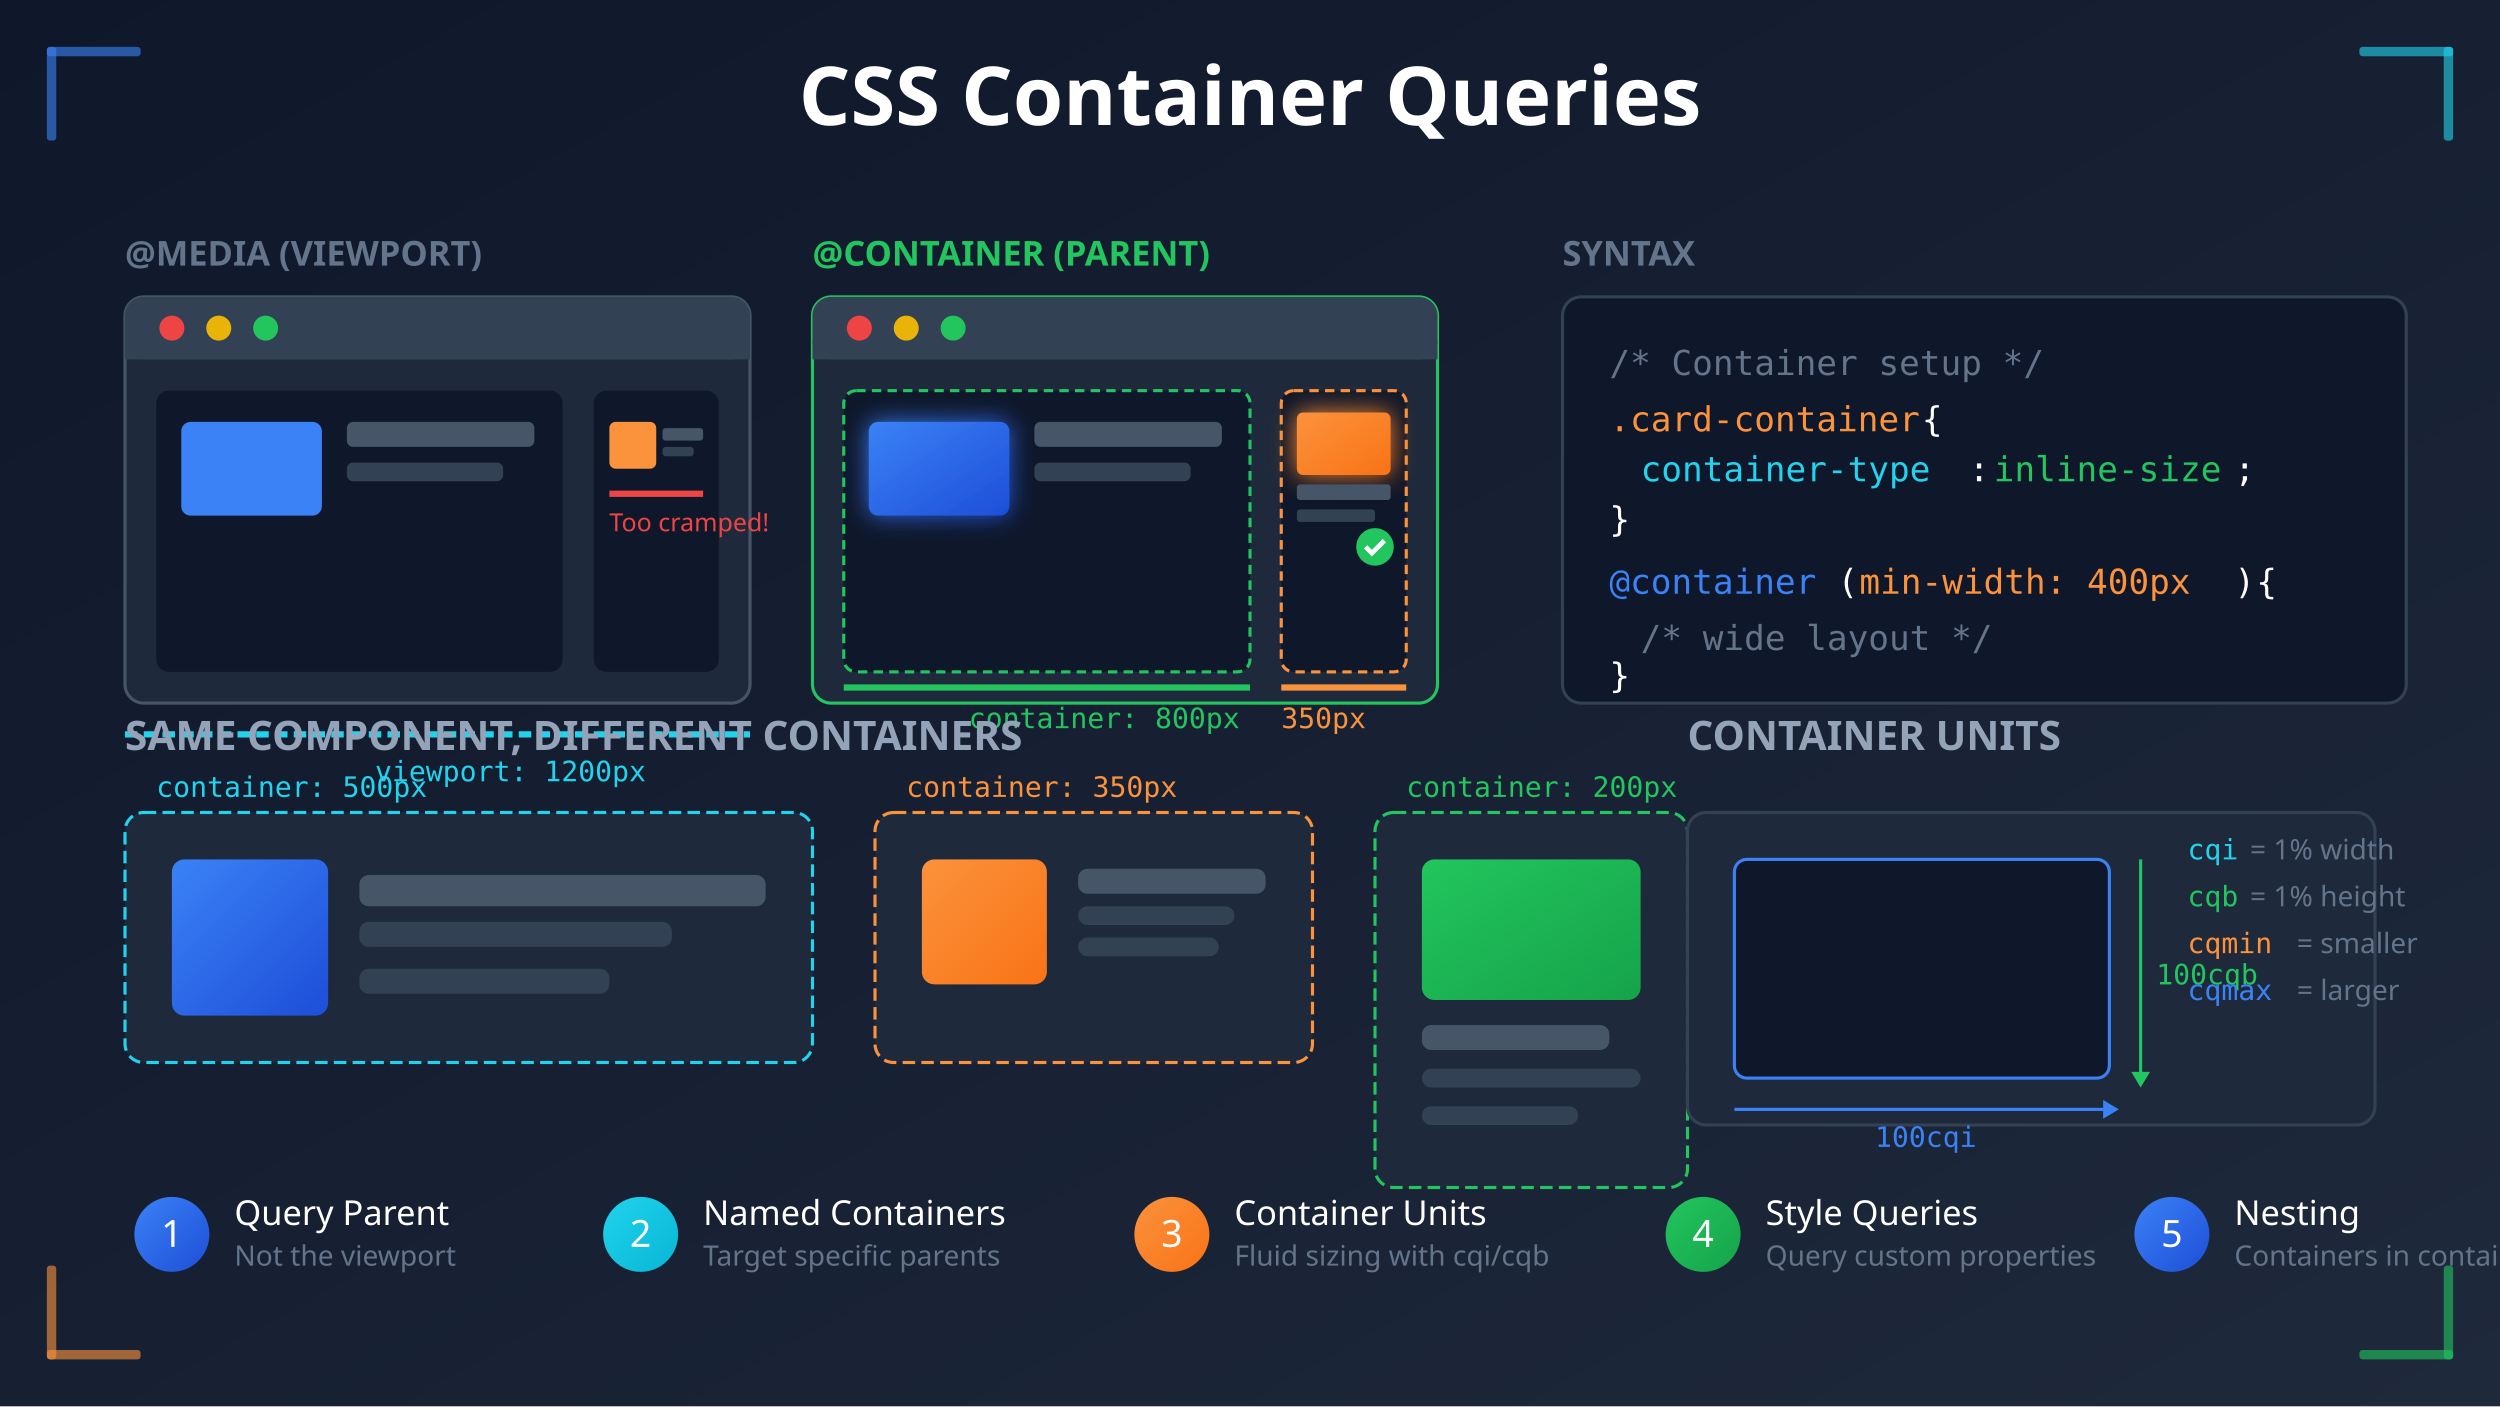
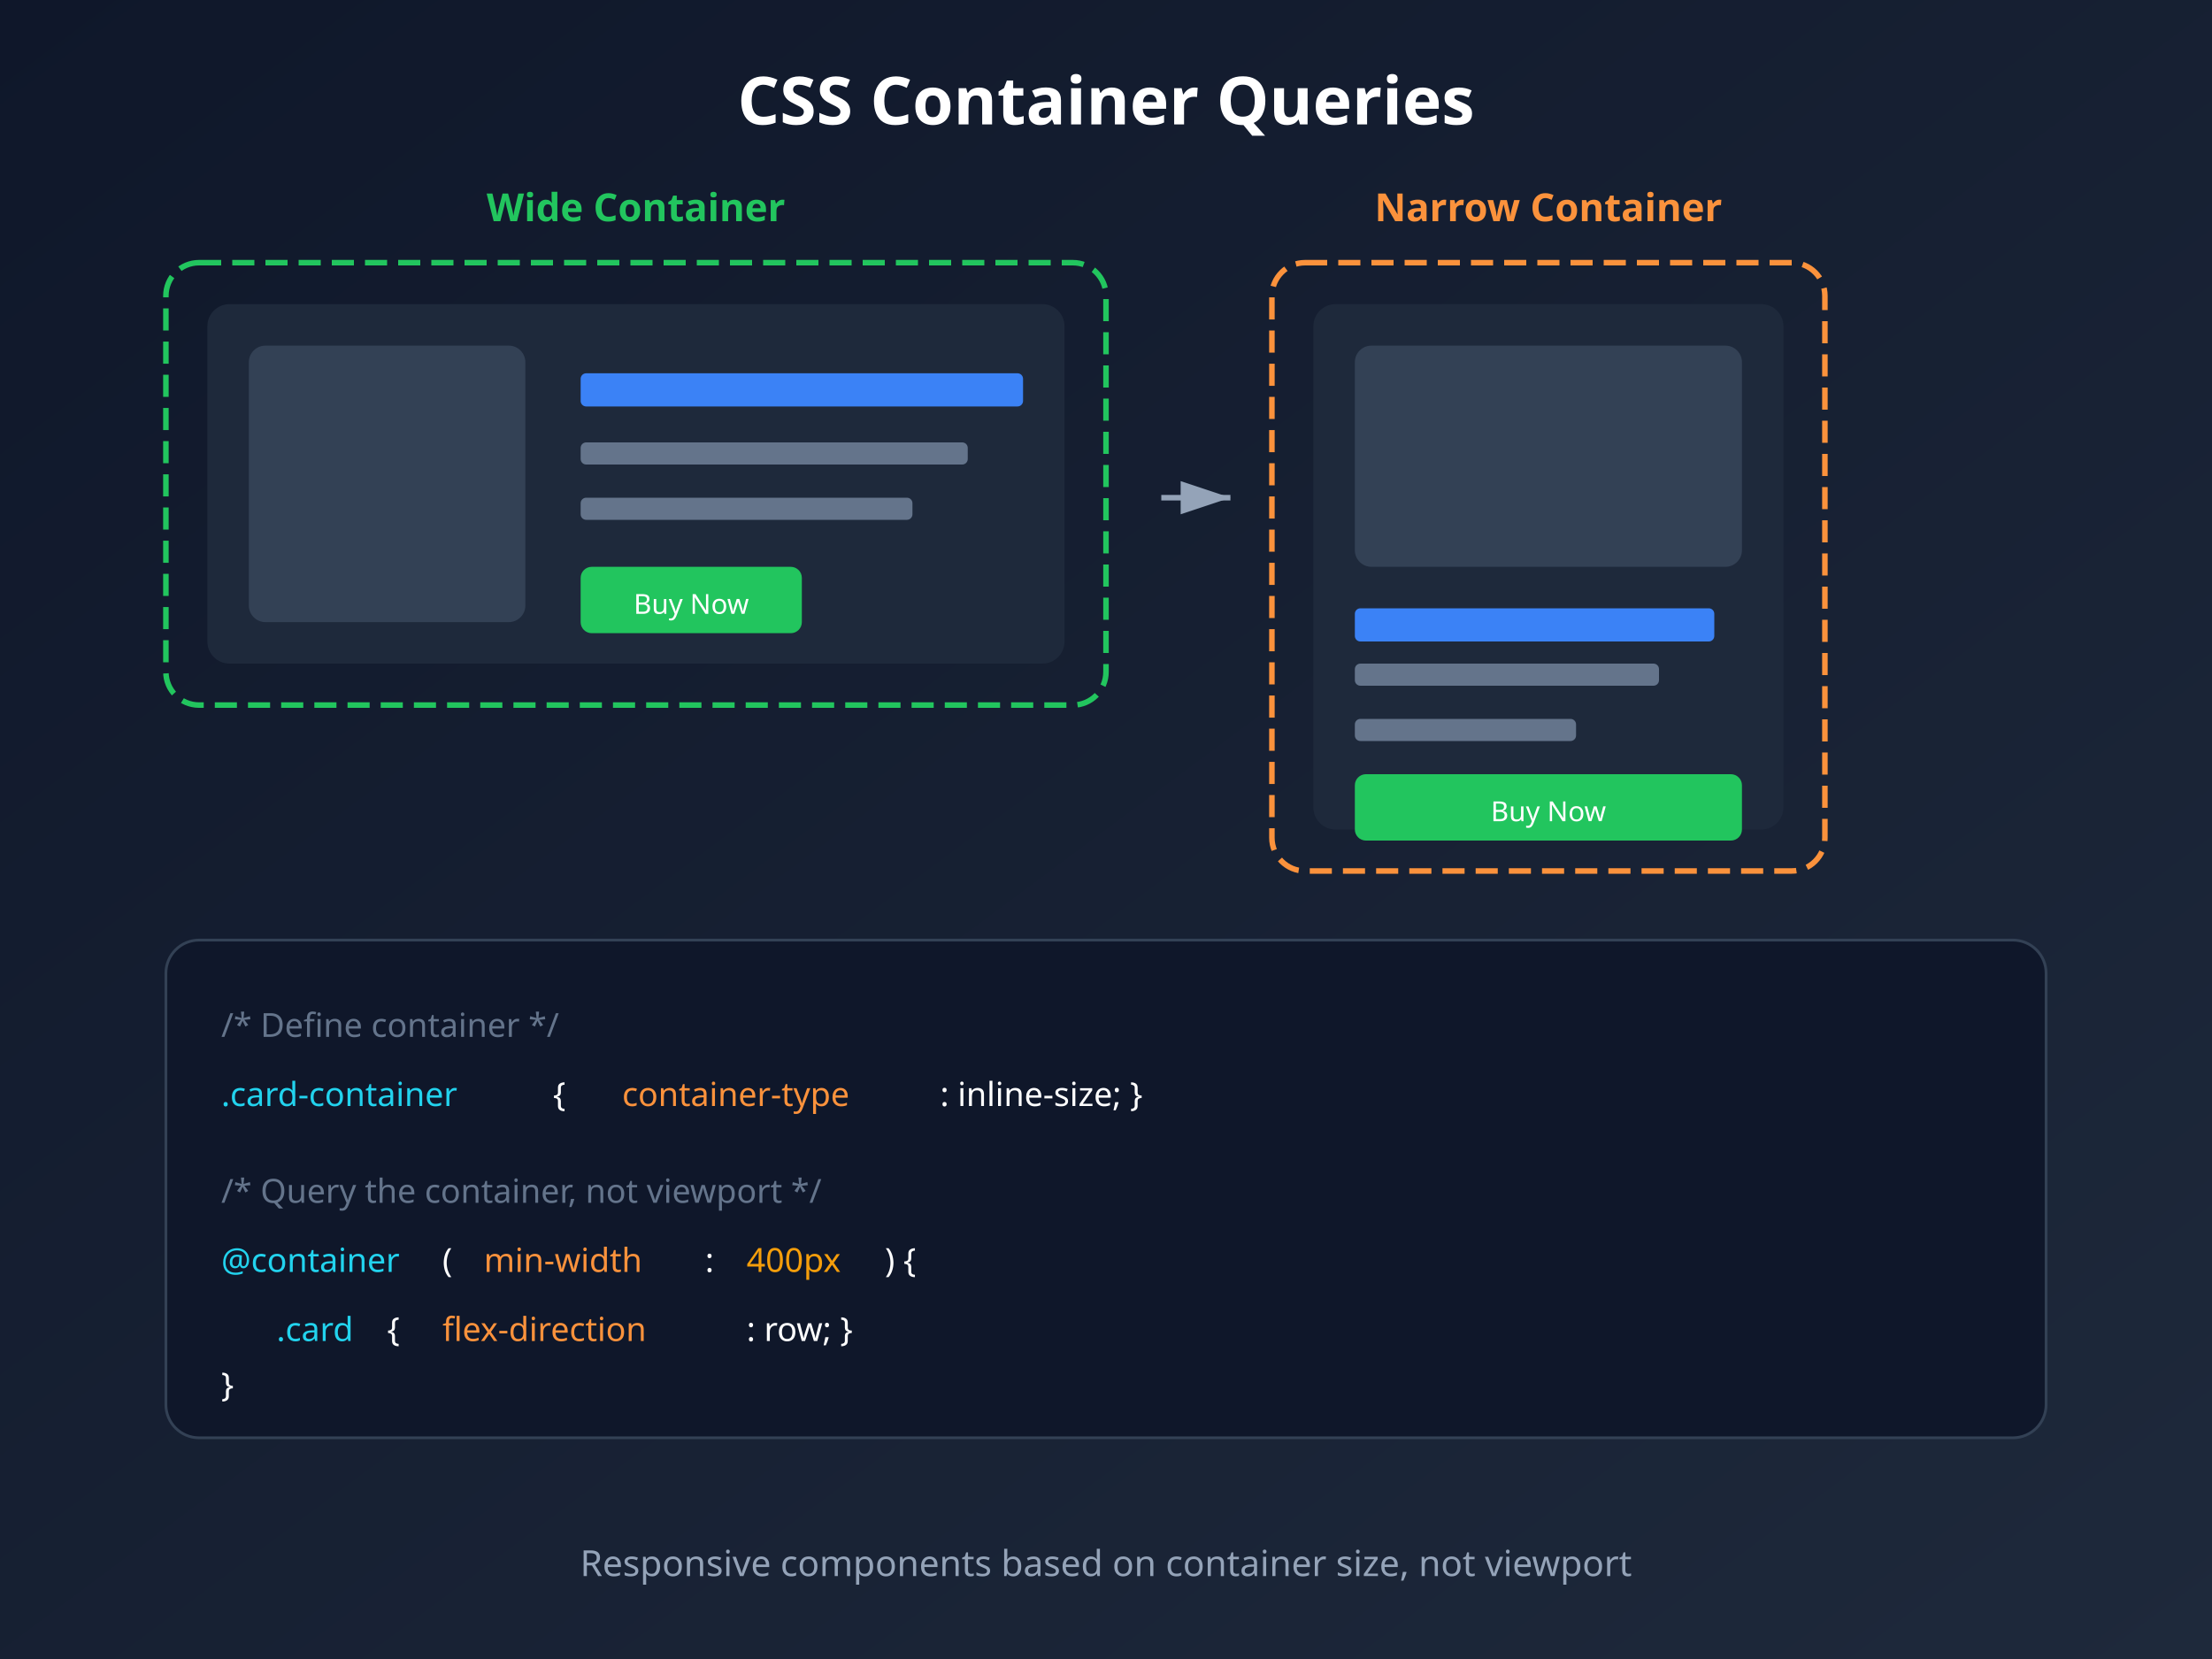
- <svg xmlns="http://www.w3.org/2000/svg" viewBox="0 0 800 450">
+ <svg xmlns="http://www.w3.org/2000/svg" viewBox="0 0 800 600">
  <defs>
-     <linearGradient id="bgGrad" x1="0%" y1="0%" x2="100%" y2="100%">
+     <linearGradient id="cq-bg" x1="0%" y1="0%" x2="100%" y2="100%">
      <stop offset="0%" style="stop-color:#0f172a" />
      <stop offset="100%" style="stop-color:#1e293b" />
    </linearGradient>
-     <linearGradient id="blueGrad" x1="0%" y1="0%" x2="100%" y2="100%">
-       <stop offset="0%" style="stop-color:#3b82f6" />
-       <stop offset="100%" style="stop-color:#1d4ed8" />
-     </linearGradient>
-     <linearGradient id="orangeGrad" x1="0%" y1="0%" x2="100%" y2="100%">
-       <stop offset="0%" style="stop-color:#fb923c" />
-       <stop offset="100%" style="stop-color:#f97316" />
-     </linearGradient>
-     <linearGradient id="cyanGrad" x1="0%" y1="0%" x2="100%" y2="100%">
-       <stop offset="0%" style="stop-color:#22d3ee" />
-       <stop offset="100%" style="stop-color:#06b6d4" />
-     </linearGradient>
-     <linearGradient id="emeraldGrad" x1="0%" y1="0%" x2="100%" y2="100%">
-       <stop offset="0%" style="stop-color:#22c55e" />
-       <stop offset="100%" style="stop-color:#16a34a" />
-     </linearGradient>
-     <filter id="glow" x="-50%" y="-50%" width="200%" height="200%">
-       <feGaussianBlur stdDeviation="4" result="blur" />
-       <feMerge>
-         <feMergeNode in="blur" />
-         <feMergeNode in="SourceGraphic" />
-       </feMerge>
-     </filter>
-     <pattern id="containerPattern" x="0" y="0" width="20" height="20" patternUnits="userSpaceOnUse">
-       <rect width="20" height="20" fill="none" />
-       <circle cx="2" cy="2" r="0.5" fill="#334155" />
-     </pattern>
  </defs>
-   <rect width="800" height="450" fill="url(#bgGrad)" />
-   <text x="400" y="40" text-anchor="middle" fill="white" font-family="system-ui, sans-serif" font-size="26" font-weight="700">
-     CSS Container Queries
-   </text>
-   <g transform="translate(40, 70)">
+   <rect width="800" height="600" fill="url(#cq-bg)" />
+   <g transform="translate(60, 80)">
    <g>
-       <text x="0" y="15" fill="#64748b" font-family="system-ui, sans-serif" font-size="11" font-weight="600">@MEDIA (VIEWPORT)</text>
-       <rect x="0" y="25" width="200" height="130" rx="6" fill="#1e293b" stroke="#475569" stroke-width="1" />
-       <rect x="0" y="25" width="200" height="20" rx="6" fill="#334155" />
-       <rect x="0" y="39" width="200" height="6" fill="#334155" />
-       <circle cx="15" cy="35" r="4" fill="#ef4444" />
-       <circle cx="30" cy="35" r="4" fill="#eab308" />
-       <circle cx="45" cy="35" r="4" fill="#22c55e" />
-       <rect x="10" y="55" width="130" height="90" rx="4" fill="#0f172a" />
-       <rect x="150" y="55" width="40" height="90" rx="4" fill="#0f172a" />
-       <g>
-         <rect x="18" y="65" width="45" height="30" rx="3" fill="#3b82f6" />
-         <rect x="71" y="65" width="60" height="8" rx="2" fill="#475569" />
-         <rect x="71" y="78" width="50" height="6" rx="2" fill="#334155" />
-       </g>
-       <g>
-         <rect x="155" y="65" width="15" height="15" rx="2" fill="#fb923c" />
-         <rect x="172" y="67" width="13" height="4" rx="1" fill="#475569" />
-         <rect x="172" y="73" width="10" height="3" rx="1" fill="#334155" />
-         <g stroke="#ef4444" stroke-width="2">
-           <line x1="155" y1="88" x2="185" y2="88" />
-         </g>
-         <text x="155" y="100" fill="#ef4444" font-size="8" font-family="system-ui, sans-serif">Too cramped!</text>
-       </g>
-       <line x1="0" y1="165" x2="200" y2="165" stroke="#22d3ee" stroke-width="2" stroke-dasharray="4,2" />
-       <text x="80" y="180" fill="#22d3ee" font-size="9" font-family="monospace">viewport: 1200px</text>
+       <text x="170" y="0" font-family="system-ui" font-size="14" font-weight="600" fill="#22c55e" text-anchor="middle">Wide Container</text>
+       <rect x="0" y="15" width="340" height="160" rx="12" fill="transparent" stroke="#22c55e" stroke-width="2" stroke-dasharray="8,4" />
+       <rect x="15" y="30" width="310" height="130" rx="8" fill="#1e293b" />
+       <rect x="30" y="45" width="100" height="100" rx="6" fill="#334155" />
+       <rect x="150" y="55" width="160" height="12" rx="2" fill="#3b82f6" />
+       <rect x="150" y="80" width="140" height="8" rx="2" fill="#64748b" />
+       <rect x="150" y="100" width="120" height="8" rx="2" fill="#64748b" />
+       <rect x="150" y="125" width="80" height="24" rx="4" fill="#22c55e" />
+       <text x="190" y="142" font-family="system-ui" font-size="10" fill="#fff" text-anchor="middle">Buy Now</text>
    </g>
+     <g transform="translate(400, 0)">
+       <text x="100" y="0" font-family="system-ui" font-size="14" font-weight="600" fill="#fb923c" text-anchor="middle">Narrow Container</text>
+       <rect x="0" y="15" width="200" height="220" rx="12" fill="transparent" stroke="#fb923c" stroke-width="2" stroke-dasharray="8,4" />
+       <rect x="15" y="30" width="170" height="190" rx="8" fill="#1e293b" />
+       <rect x="30" y="45" width="140" height="80" rx="6" fill="#334155" />
+       <rect x="30" y="140" width="130" height="12" rx="2" fill="#3b82f6" />
+       <rect x="30" y="160" width="110" height="8" rx="2" fill="#64748b" />
+       <rect x="30" y="180" width="80" height="8" rx="2" fill="#64748b" />
+       <rect x="30" y="200" width="140" height="24" rx="4" fill="#22c55e" />
+       <text x="100" y="217" font-family="system-ui" font-size="10" fill="#fff" text-anchor="middle">Buy Now</text>
+     </g>
+     <path d="M 360 100 L 385 100" stroke="#94a3b8" stroke-width="2" marker-end="url(#arrow)" />
+     <defs>
+       <marker id="arrow" markerWidth="10" markerHeight="10" refX="9" refY="3" orient="auto" markerUnits="strokeWidth">
+         <path d="M0,0 L0,6 L9,3 z" fill="#94a3b8" />
+       </marker>
+     </defs>
  </g>
-   <g transform="translate(260, 70)">
-     <text x="0" y="15" fill="#22c55e" font-family="system-ui, sans-serif" font-size="11" font-weight="600">@CONTAINER (PARENT)</text>
-     <rect x="0" y="25" width="200" height="130" rx="6" fill="#1e293b" stroke="#22c55e" stroke-width="1" />
-     <rect x="0" y="25" width="200" height="20" rx="6" fill="#334155" />
-     <rect x="0" y="39" width="200" height="6" fill="#334155" />
-     <circle cx="15" cy="35" r="4" fill="#ef4444" />
-     <circle cx="30" cy="35" r="4" fill="#eab308" />
-     <circle cx="45" cy="35" r="4" fill="#22c55e" />
-     <rect x="10" y="55" width="130" height="90" rx="4" fill="#0f172a" stroke="#22c55e" stroke-width="1" stroke-dasharray="3,2" />
-     <rect x="150" y="55" width="40" height="90" rx="4" fill="#0f172a" stroke="#fb923c" stroke-width="1" stroke-dasharray="3,2" />
-     <g>
-       <rect x="18" y="65" width="45" height="30" rx="3" fill="url(#blueGrad)" filter="url(#glow)" />
-       <rect x="71" y="65" width="60" height="8" rx="2" fill="#475569" />
-       <rect x="71" y="78" width="50" height="6" rx="2" fill="#334155" />
-     </g>
-     <g>
-       <rect x="155" y="62" width="30" height="20" rx="2" fill="url(#orangeGrad)" filter="url(#glow)" />
-       <rect x="155" y="85" width="30" height="5" rx="1" fill="#475569" />
-       <rect x="155" y="93" width="25" height="4" rx="1" fill="#334155" />
-       <circle cx="180" cy="105" r="6" fill="#22c55e" />
-       <path d="M177,105 L179,107 L183,103" stroke="white" stroke-width="1.5" fill="none" />
-     </g>
-     <line x1="10" y1="150" x2="140" y2="150" stroke="#22c55e" stroke-width="2" />
-     <text x="50" y="163" fill="#22c55e" font-size="9" font-family="monospace">container: 800px</text>
-     <line x1="150" y1="150" x2="190" y2="150" stroke="#fb923c" stroke-width="2" />
-     <text x="150" y="163" fill="#fb923c" font-size="9" font-family="monospace">350px</text>
+   <g transform="translate(60, 340)">
+     <rect x="0" y="0" width="680" height="180" rx="12" fill="#0f172a" stroke="#334155" stroke-width="1" />
+     <text x="20" y="35" font-family="ui-monospace" font-size="12" fill="#64748b">/* Define container */</text>
+     <text x="20" y="60" font-family="ui-monospace" font-size="12" fill="#22d3ee">.card-container</text>
+     <text x="140" y="60" font-family="ui-monospace" font-size="12" fill="#fff"> { </text>
+     <text x="165" y="60" font-family="ui-monospace" font-size="12" fill="#fb923c">container-type</text>
+     <text x="280" y="60" font-family="ui-monospace" font-size="12" fill="#fff">: inline-size; }</text>
+     <text x="20" y="95" font-family="ui-monospace" font-size="12" fill="#64748b">/* Query the container, not viewport */</text>
+     <text x="20" y="120" font-family="ui-monospace" font-size="12" fill="#22d3ee">@container</text>
+     <text x="100" y="120" font-family="ui-monospace" font-size="12" fill="#fff"> (</text>
+     <text x="115" y="120" font-family="ui-monospace" font-size="12" fill="#fb923c">min-width</text>
+     <text x="195" y="120" font-family="ui-monospace" font-size="12" fill="#fff">: </text>
+     <text x="210" y="120" font-family="ui-monospace" font-size="12" fill="#f59e0b">400px</text>
+     <text x="260" y="120" font-family="ui-monospace" font-size="12" fill="#fff">) {</text>
+     <text x="40" y="145" font-family="ui-monospace" font-size="12" fill="#22d3ee">.card</text>
+     <text x="80" y="145" font-family="ui-monospace" font-size="12" fill="#fff"> { </text>
+     <text x="100" y="145" font-family="ui-monospace" font-size="12" fill="#fb923c">flex-direction</text>
+     <text x="210" y="145" font-family="ui-monospace" font-size="12" fill="#fff">: row; }</text>
+     <text x="20" y="165" font-family="ui-monospace" font-size="12" fill="#fff">}</text>
  </g>
-   <g transform="translate(500, 70)">
-     <text x="0" y="15" fill="#64748b" font-family="system-ui, sans-serif" font-size="11" font-weight="600">SYNTAX</text>
-     <rect x="0" y="25" width="270" height="130" rx="6" fill="#0f172a" stroke="#334155" stroke-width="1" />
-     <text x="15" y="50" fill="#64748b" font-family="monospace" font-size="11">/* Container setup */</text>
-     <text x="15" y="68" fill="#fb923c" font-family="monospace" font-size="11">.card-container</text>
-     <text x="115" y="68" fill="white" font-family="monospace" font-size="11">{</text>
-     <text x="25" y="84" fill="#22d3ee" font-family="monospace" font-size="11">container-type</text>
-     <text x="130" y="84" fill="white" font-family="monospace" font-size="11">:</text>
-     <text x="138" y="84" fill="#22c55e" font-family="monospace" font-size="11">inline-size</text>
-     <text x="215" y="84" fill="white" font-family="monospace" font-size="11">;</text>
-     <text x="15" y="100" fill="white" font-family="monospace" font-size="11">}</text>
-     <text x="15" y="120" fill="#3b82f6" font-family="monospace" font-size="11">@container</text>
-     <text x="88" y="120" fill="white" font-family="monospace" font-size="11">(</text>
-     <text x="95" y="120" fill="#fb923c" font-family="monospace" font-size="11">min-width: 400px</text>
-     <text x="215" y="120" fill="white" font-family="monospace" font-size="11">)</text>
-     <text x="222" y="120" fill="white" font-family="monospace" font-size="11">{</text>
-     <text x="25" y="138" fill="#64748b" font-family="monospace" font-size="11">/* wide layout */</text>
-     <text x="15" y="150" fill="white" font-family="monospace" font-size="11">}</text>
-   </g>
-   <g transform="translate(40, 240)">
-     <text x="0" y="0" fill="#94a3b8" font-family="system-ui, sans-serif" font-size="13" font-weight="600">SAME COMPONENT, DIFFERENT CONTAINERS</text>
-     <g transform="translate(0, 20)">
-       <rect x="0" y="0" width="220" height="80" rx="6" fill="#1e293b" stroke="#22d3ee" stroke-width="1" stroke-dasharray="4,2" />
-       <text x="10" y="-5" fill="#22d3ee" font-size="9" font-family="monospace">container: 500px</text>
-       <rect x="15" y="15" width="50" height="50" rx="4" fill="url(#blueGrad)" />
-       <rect x="75" y="20" width="130" height="10" rx="3" fill="#475569" />
-       <rect x="75" y="35" width="100" height="8" rx="3" fill="#334155" />
-       <rect x="75" y="50" width="80" height="8" rx="3" fill="#334155" />
-     </g>
-     <g transform="translate(240, 20)">
-       <rect x="0" y="0" width="140" height="80" rx="6" fill="#1e293b" stroke="#fb923c" stroke-width="1" stroke-dasharray="4,2" />
-       <text x="10" y="-5" fill="#fb923c" font-size="9" font-family="monospace">container: 350px</text>
-       <rect x="15" y="15" width="40" height="40" rx="4" fill="url(#orangeGrad)" />
-       <rect x="65" y="18" width="60" height="8" rx="3" fill="#475569" />
-       <rect x="65" y="30" width="50" height="6" rx="3" fill="#334155" />
-       <rect x="65" y="40" width="45" height="6" rx="3" fill="#334155" />
-     </g>
-     <g transform="translate(400, 20)">
-       <rect x="0" y="0" width="100" height="120" rx="6" fill="#1e293b" stroke="#22c55e" stroke-width="1" stroke-dasharray="4,2" />
-       <text x="10" y="-5" fill="#22c55e" font-size="9" font-family="monospace">container: 200px</text>
-       <rect x="15" y="15" width="70" height="45" rx="4" fill="url(#emeraldGrad)" />
-       <rect x="15" y="68" width="60" height="8" rx="3" fill="#475569" />
-       <rect x="15" y="82" width="70" height="6" rx="3" fill="#334155" />
-       <rect x="15" y="94" width="50" height="6" rx="3" fill="#334155" />
-     </g>
-     <g transform="translate(520, 60)">
-       <text x="0" y="-15" fill="#64748b" font-size="10" font-family="system-ui, sans-serif">Auto-adapts!</text>
-       <path d="M10,0 Q40,0 40,30 L35,25 M40,30 L45,25" stroke="#64748b" stroke-width="1.5" fill="none" />
-     </g>
-   </g>
-   <g transform="translate(540, 240)">
-     <text x="0" y="0" fill="#94a3b8" font-family="system-ui, sans-serif" font-size="13" font-weight="600">CONTAINER UNITS</text>
-     <rect x="0" y="20" width="220" height="100" rx="6" fill="#1e293b" stroke="#334155" stroke-width="1" />
-     <rect x="15" y="35" width="120" height="70" rx="4" fill="#0f172a" stroke="#3b82f6" stroke-width="1" />
-     <line x1="15" y1="115" x2="135" y2="115" stroke="#3b82f6" stroke-width="1" />
-     <polygon points="133,112 138,115 133,118" fill="#3b82f6" />
-     <text x="60" y="127" fill="#3b82f6" font-size="9" font-family="monospace">100cqi</text>
-     <line x1="145" y1="35" x2="145" y2="105" stroke="#22c55e" stroke-width="1" />
-     <polygon points="142,103 145,108 148,103" fill="#22c55e" />
-     <text x="150" y="75" fill="#22c55e" font-size="9" font-family="monospace">100cqb</text>
-     <g transform="translate(160, 35)">
-       <text x="0" y="0" fill="#22d3ee" font-size="9" font-family="monospace">cqi</text>
-       <text x="20" y="0" fill="#64748b" font-size="9" font-family="system-ui, sans-serif">= 1% width</text>
-       <text x="0" y="15" fill="#22c55e" font-size="9" font-family="monospace">cqb</text>
-       <text x="20" y="15" fill="#64748b" font-size="9" font-family="system-ui, sans-serif">= 1% height</text>
-       <text x="0" y="30" fill="#fb923c" font-size="9" font-family="monospace">cqmin</text>
-       <text x="35" y="30" fill="#64748b" font-size="9" font-family="system-ui, sans-serif">= smaller</text>
-       <text x="0" y="45" fill="#3b82f6" font-size="9" font-family="monospace">cqmax</text>
-       <text x="35" y="45" fill="#64748b" font-size="9" font-family="system-ui, sans-serif">= larger</text>
-     </g>
-   </g>
-   <g transform="translate(40, 380)">
-     <g>
-       <circle cx="15" cy="15" r="12" fill="url(#blueGrad)" />
-       <text x="15" y="19" text-anchor="middle" fill="white" font-size="12" font-family="system-ui, sans-serif">1</text>
-       <text x="35" y="12" fill="white" font-size="11" font-family="system-ui, sans-serif" font-weight="500">Query Parent</text>
-       <text x="35" y="25" fill="#64748b" font-size="9" font-family="system-ui, sans-serif">Not the viewport</text>
-     </g>
-     <g transform="translate(150, 0)">
-       <circle cx="15" cy="15" r="12" fill="url(#cyanGrad)" />
-       <text x="15" y="19" text-anchor="middle" fill="white" font-size="12" font-family="system-ui, sans-serif">2</text>
-       <text x="35" y="12" fill="white" font-size="11" font-family="system-ui, sans-serif" font-weight="500">Named Containers</text>
-       <text x="35" y="25" fill="#64748b" font-size="9" font-family="system-ui, sans-serif">Target specific parents</text>
-     </g>
-     <g transform="translate(320, 0)">
-       <circle cx="15" cy="15" r="12" fill="url(#orangeGrad)" />
-       <text x="15" y="19" text-anchor="middle" fill="white" font-size="12" font-family="system-ui, sans-serif">3</text>
-       <text x="35" y="12" fill="white" font-size="11" font-family="system-ui, sans-serif" font-weight="500">Container Units</text>
-       <text x="35" y="25" fill="#64748b" font-size="9" font-family="system-ui, sans-serif">Fluid sizing with cqi/cqb</text>
-     </g>
-     <g transform="translate(490, 0)">
-       <circle cx="15" cy="15" r="12" fill="url(#emeraldGrad)" />
-       <text x="15" y="19" text-anchor="middle" fill="white" font-size="12" font-family="system-ui, sans-serif">4</text>
-       <text x="35" y="12" fill="white" font-size="11" font-family="system-ui, sans-serif" font-weight="500">Style Queries</text>
-       <text x="35" y="25" fill="#64748b" font-size="9" font-family="system-ui, sans-serif">Query custom properties</text>
-     </g>
-     <g transform="translate(640, 0)">
-       <circle cx="15" cy="15" r="12" fill="url(#blueGrad)" />
-       <text x="15" y="19" text-anchor="middle" fill="white" font-size="12" font-family="system-ui, sans-serif">5</text>
-       <text x="35" y="12" fill="white" font-size="11" font-family="system-ui, sans-serif" font-weight="500">Nesting</text>
-       <text x="35" y="25" fill="#64748b" font-size="9" font-family="system-ui, sans-serif">Containers in containers</text>
-     </g>
-   </g>
-   <rect x="15" y="15" width="30" height="3" rx="1" fill="#3b82f6" opacity="0.6" />
-   <rect x="15" y="15" width="3" height="30" rx="1" fill="#3b82f6" opacity="0.6" />
-   <rect x="755" y="15" width="30" height="3" rx="1" fill="#22d3ee" opacity="0.6" />
-   <rect x="782" y="15" width="3" height="30" rx="1" fill="#22d3ee" opacity="0.6" />
-   <rect x="15" y="432" width="30" height="3" rx="1" fill="#fb923c" opacity="0.6" />
-   <rect x="15" y="405" width="3" height="30" rx="1" fill="#fb923c" opacity="0.6" />
-   <rect x="755" y="432" width="30" height="3" rx="1" fill="#22c55e" opacity="0.6" />
-   <rect x="782" y="405" width="3" height="30" rx="1" fill="#22c55e" opacity="0.6" />
+   <text x="400" y="45" font-family="system-ui" font-size="24" font-weight="700" fill="#fff" text-anchor="middle">CSS Container Queries</text>
+   <text x="400" y="570" font-family="system-ui" font-size="13" fill="#94a3b8" text-anchor="middle">Responsive components based on container size, not viewport</text>
</svg>
